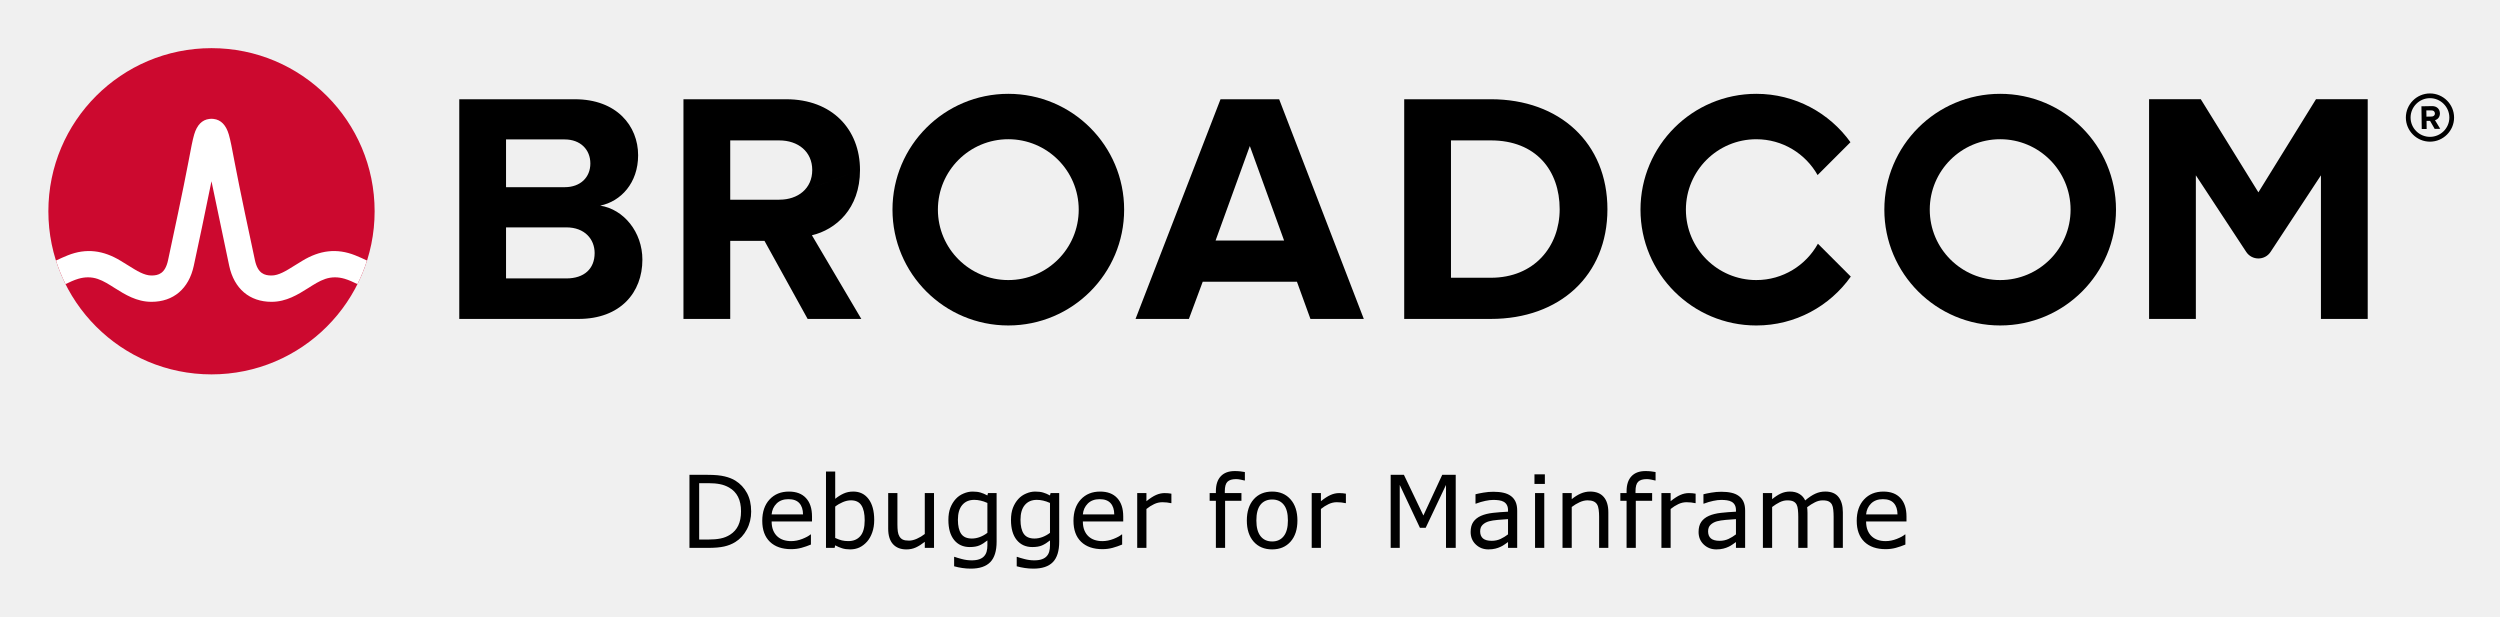
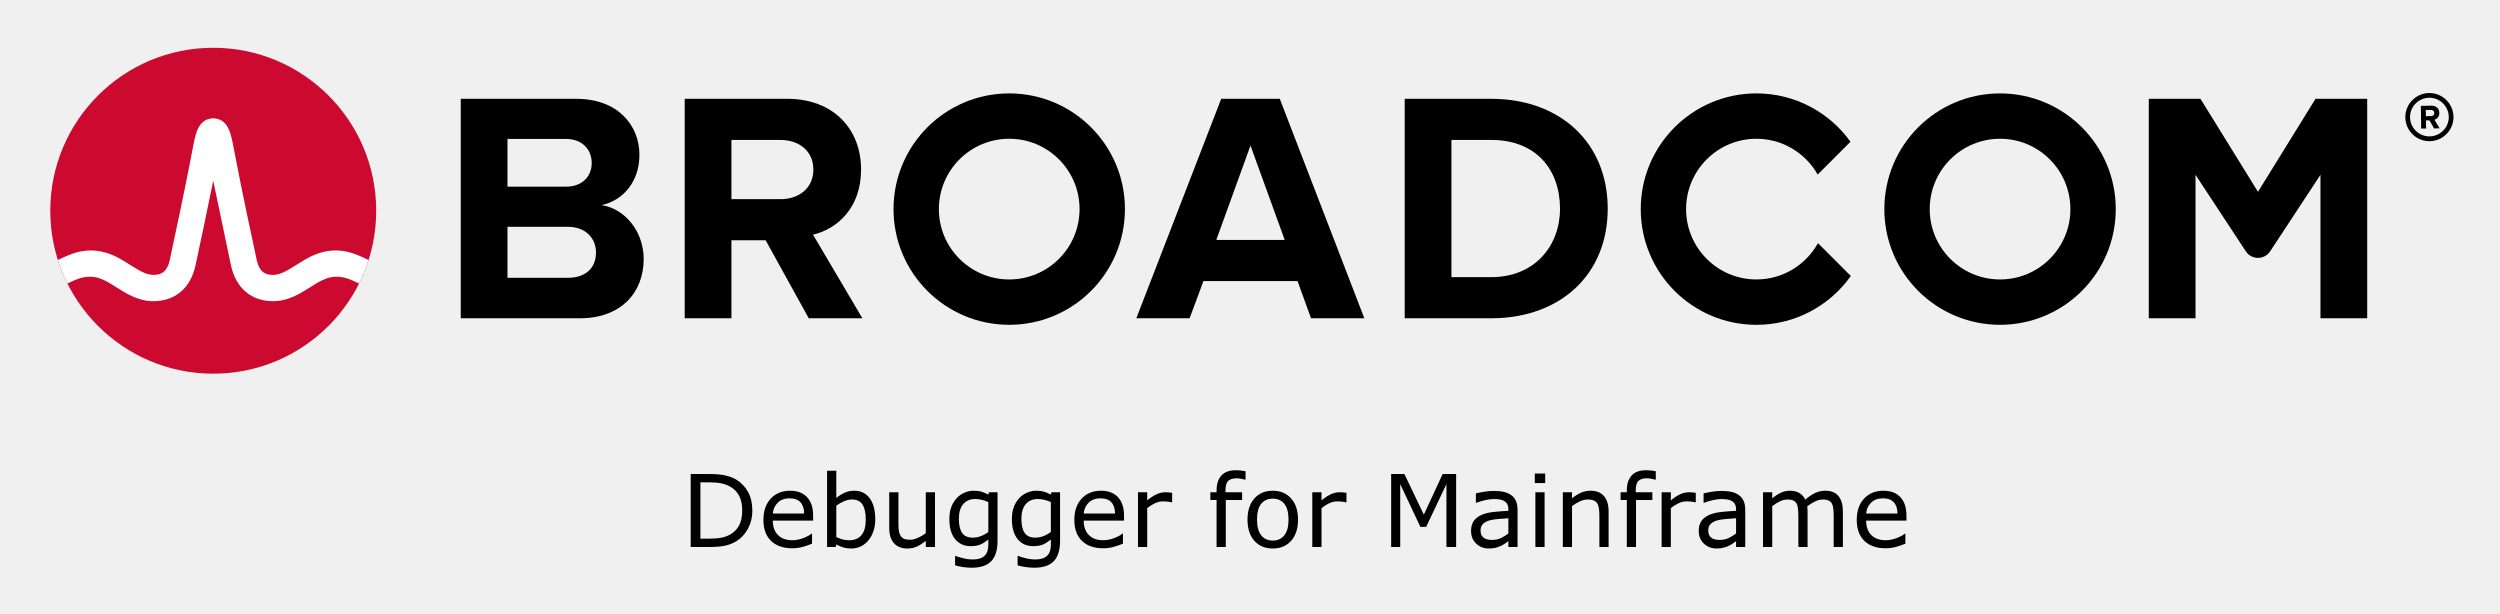
- <svg xmlns="http://www.w3.org/2000/svg" xmlns:xlink="http://www.w3.org/1999/xlink" role="img" viewBox="-4.53 -4.53 248.82 61.32">
-   <path d="M237.32 9.09c-1.06 0-1.93-.86-1.93-1.92s.87-1.93 1.93-1.93 1.93.87 1.93 1.93-.87 1.92-1.93 1.92m0-4.32c-1.32 0-2.4 1.08-2.4 2.4 0 1.32 1.08 2.4 2.4 2.4 1.32 0 2.4-1.08 2.4-2.4 0-1.32-1.08-2.4-2.4-2.4" />
-   <path d="M237.48 7.07l-.51.01-.01-.62h.51c.19-.01.34.11.34.3.01.19-.14.31-.33.31m.83-.32c-.01-.42-.3-.72-.77-.72l-1.07.02.03 2.26h.49l-.01-.81h.35l.46.8.55-.01-.52-.86c.24-.06.49-.28.49-.68M51.834 23.18h-5.999V9.347h5.835c1.574 0 2.557 1.016 2.557 2.393 0 1.377-.983 2.36-2.557 2.36H45v4h6.834c1.836 0 2.819 1.18 2.819 2.556 0 1.574-1.049 2.525-2.819 2.525m3.376-7.245c2.066-.426 3.771-2.262 3.771-5.015 0-2.918-2.131-5.573-6.295-5.573h-11.506v21.865h11.867c4.163 0 6.359-2.623 6.359-5.901 0-2.754-1.868-5.015-4.196-5.376m17.823-.59H68v4.098h3.558l4.294 7.769h5.343l-4.917-8.327c2.361-.557 4.786-2.622 4.786-6.49m0 0c0-4.065-2.786-7.048-7.343-7.048h-10.228v21.865h4.655V9.445h4.885c1.869 0 3.278 1.114 3.278 2.95s-1.409 2.95-3.278 2.95m43.421 4.065l3.409-9.408 3.41 9.408zm.492-14.063l-8.458 21.865h5.31l1.377-3.704h9.376l1.344 3.704h5.311l-8.425-21.865zm26.904 17.767h-3.967v-13.67h3.967c4.491 0 6.851 2.983 6.851 6.852 0 3.704-2.524 6.818-6.851 6.818m0-17.767h-8.622v21.865h8.622c6.851 0 11.604-4.327 11.604-10.916s-4.753-10.949-11.604-10.949m82.127-.004l-5.734 9.27-5.734-9.27h-5.146v21.869h4.656v-14.293l5.012 7.622c.574.871 1.851.871 2.424 0l5.013-7.622v14.293h4.656V5.343z" />
-   <path id="a" d="M95.825 23.344c-3.871 0-7.008-3.138-7.008-7.008 0-3.871 3.137-7.009 7.008-7.009 3.87 0 7.008 3.138 7.008 7.009 0 3.87-3.138 7.008-7.008 7.008m0-18.536c-6.367 0-11.528 5.161-11.528 11.528 0 6.366 5.161 11.527 11.528 11.527 6.366 0 11.528-5.161 11.528-11.527 0-6.367-5.162-11.528-11.528-11.528" />
-   <path d="M176.404 19.727c-1.195 2.156-3.492 3.617-6.132 3.617-3.87 0-7.008-3.138-7.008-7.008 0-3.871 3.138-7.008 7.008-7.008 2.618 0 4.897 1.438 6.1 3.565l3.27-3.269c-2.092-2.915-5.508-4.816-9.37-4.816-6.367 0-11.527 5.161-11.527 11.528 0 6.366 5.16 11.528 11.527 11.528 3.883 0 7.316-1.922 9.404-4.865z" />
+ <svg xmlns="http://www.w3.org/2000/svg" xmlns:xlink="http://www.w3.org/1999/xlink" role="img" viewBox="-9.54 -9.29 249.08 61.08">
+   <path d="M232.506 4.298c-1.06 0-1.93-.86-1.93-1.92s.87-1.93 1.93-1.93 1.93.87 1.93 1.93-.87 1.92-1.93 1.92m0-4.32c-1.32 0-2.4 1.08-2.4 2.4 0 1.32 1.08 2.4 2.4 2.4 1.32 0 2.4-1.08 2.4-2.4 0-1.32-1.08-2.4-2.4-2.4" />
+   <path d="M232.666 2.278l-.51.01-.01-.62h.51c.19-.01.34.11.34.3.01.19-.14.31-.33.31m.83-.32c-.01-.42-.3-.72-.77-.72l-1.07.02.03 2.26h.49l-.01-.81h.35l.46.8.55-.01-.52-.86c.24-.06.49-.28.49-.68M47.02 18.389h-5.999V4.554h5.835c1.574 0 2.557 1.016 2.557 2.393 0 1.377-.983 2.36-2.557 2.36H40.186v4h6.834c1.836 0 2.819 1.18 2.819 2.556 0 1.574-1.049 2.525-2.819 2.525m3.376-7.245c2.066-.426 3.771-2.262 3.771-5.015 0-2.918-2.131-5.573-6.295-5.573h-11.506v21.865h11.867c4.163 0 6.359-2.623 6.359-5.901 0-2.754-1.868-5.015-4.196-5.376m17.823-.59H63.186v4.098h3.558l4.294 7.769h5.343l-4.917-8.327c2.361-.557 4.786-2.622 4.786-6.49m0 0c0-4.065-2.786-7.048-7.343-7.048h-10.228v21.865h4.655V4.653h4.885c1.869 0 3.278 1.114 3.278 2.95s-1.409 2.95-3.278 2.95m43.421 4.065l3.409-9.408 3.41 9.408zm.492-14.063l-8.458 21.865h5.31l1.377-3.704h9.376l1.344 3.704h5.311l-8.425-21.865zm26.904 17.767h-3.967v-13.67h3.967c4.491 0 6.851 2.983 6.851 6.852 0 3.704-2.524 6.818-6.851 6.818m0-17.767h-8.622v21.865h8.622c6.851 0 11.604-4.327 11.604-10.916s-4.753-10.949-11.604-10.949M221.162.551l-5.734 9.27-5.734-9.27h-5.146v21.869h4.656V8.127l5.012 7.622c.574.871 1.851.871 2.424 0l5.013-7.622v14.293h4.656V.551z" />
+   <path id="a" d="M91.011 18.552c-3.871 0-7.008-3.138-7.008-7.008 0-3.871 3.137-7.009 7.008-7.009 3.87 0 7.008 3.138 7.008 7.009 0 3.87-3.138 7.008-7.008 7.008m0-18.536c-6.367 0-11.528 5.161-11.528 11.528 0 6.366 5.161 11.527 11.528 11.527 6.366 0 11.528-5.161 11.528-11.527 0-6.367-5.162-11.528-11.528-11.528" />
+   <path d="M171.589 14.935c-1.195 2.156-3.492 3.617-6.132 3.617-3.87 0-7.008-3.138-7.008-7.008 0-3.871 3.138-7.008 7.008-7.008 2.618 0 4.897 1.438 6.1 3.565l3.27-3.269c-2.092-2.915-5.508-4.816-9.37-4.816-6.367 0-11.527 5.161-11.527 11.528 0 6.366 5.16 11.528 11.527 11.528 3.883 0 7.316-1.922 9.404-4.865z" />
  <use transform="translate(98.718)" xlink:href="#a" />
-   <ellipse cx="16.52" cy="16.497" fill="#cc092f" rx="16.236" ry="16.235" />
-   <path fill="#fff" d="M30.825 20.883c-1.857-.74-3.557-.492-5.261.541 0 0-.621.379-.807.496-.794.498-1.543.97-2.263.97-.687 0-1.363-.184-1.649-1.513-.446-2.073-1.534-7.167-2.009-9.69-.279-1.483-.432-2.282-.591-2.825-.28-.954-.792-1.473-1.519-1.556 0 0-.114-.016-.207-.016-.092 0-.218.018-.218.018-.72.086-1.229.605-1.507 1.554-.159.543-.312 1.342-.591 2.825-.475 2.523-1.563 7.617-2.009 9.69-.286 1.329-.962 1.513-1.649 1.513-.72 0-1.469-.472-2.263-.97-.186-.117-.808-.496-.808-.496-1.703-1.033-3.404-1.281-5.26-.541-.401.16-.796.339-1.172.52.257.806.577 1.599.95 2.344.411-.202.842-.402 1.282-.532.634-.187 1.284-.197 1.914.014.612.205 1.157.568 1.7.909 1.023.643 2.182 1.372 3.657 1.372 2.186 0 3.72-1.305 4.21-3.581.38-1.764 1.222-5.702 1.763-8.418 0 0 1.386 6.654 1.765 8.418.49 2.276 2.025 3.581 4.211 3.581 1.475 0 2.634-.729 3.657-1.372.543-.341 1.088-.704 1.7-.909.629-.211 1.28-.201 1.914-.014.44.13.87.331 1.281.533.374-.745.693-1.539.95-2.345-.376-.181-.77-.36-1.171-.52" />
-   <path d="M70.233 46.372q0 .991-.435 1.797-.43.806-1.147 1.25-.498.308-1.113.444Q66.927 50 65.926 50h-1.836v-7.271h1.816q1.064 0 1.689.156.63.151 1.064.42.742.464 1.157 1.235.415.771.415 1.831zm-1.011-.015q0-.855-.298-1.44-.298-.586-.889-.923-.43-.244-.913-.337-.483-.098-1.157-.098h-.908v5.61h.908q.698 0 1.216-.103.522-.103.957-.381.542-.347.811-.913.273-.566.273-1.416zm7.065 1.011H72.269q0 .503.151.879.151.371.415.61.254.234.601.352.352.117.771.117.557 0 1.118-.22.566-.225.806-.439h.049v1.001q-.464.195-.947.327-.483.132-1.016.132-1.357 0-2.119-.732-.762-.737-.762-2.09 0-1.338.728-2.124.732-.786 1.924-.786 1.104 0 1.699.645.601.645.601 1.831zm-.894-.703q-.005-.723-.366-1.118-.356-.396-1.089-.396-.737 0-1.177.435-.435.435-.493 1.079zm7.085.566q0 .684-.195 1.23-.19.547-.518.918-.347.386-.762.581-.415.19-.913.19-.464 0-.811-.112-.347-.107-.684-.293L78.538 50h-.859v-7.598h.918v2.715q.386-.317.82-.518.435-.205.977-.205.967 0 1.523.742.562.742.562 2.095zm-.947.024q0-.977-.322-1.48-.322-.508-1.04-.508-.4 0-.811.176-.41.171-.762.444v3.125q.391.176.669.244.283.068.64.068.762 0 1.191-.498.435-.503.435-1.572zM88.431 50h-.918v-.605q-.464.366-.889.562-.425.195-.938.195-.859 0-1.338-.522-.478-.527-.478-1.543V44.546h.918v3.105q0 .415.039.713.039.293.166.503.132.215.342.312.21.098.61.098.356 0 .776-.186.425-.186.791-.474V44.546h.918zm6.23-.62q0 1.387-.63 2.036-.63.649-1.938.649-.435 0-.85-.063-.41-.059-.811-.171v-.938h.049q.225.088.713.215.488.132.977.132.469 0 .776-.112.308-.112.479-.312.171-.19.244-.459.073-.269.073-.601v-.498q-.415.332-.796.498-.376.161-.962.161-.977 0-1.553-.703-.571-.708-.571-1.992 0-.703.195-1.211.2-.513.542-.884.317-.347.771-.537.454-.195.903-.195.474 0 .791.098.322.093.679.288l.059-.234h.859zm-.918-.879v-2.974q-.366-.166-.684-.234-.312-.073-.625-.073-.757 0-1.191.508t-.435 1.475q0 .918.322 1.392.322.474 1.069.474.4 0 .801-.151.405-.156.742-.415zm7.148.879q0 1.387-.63 2.036-.63.649-1.938.649-.435 0-.85-.063-.41-.059-.811-.171v-.938h.049q.225.088.713.215.488.132.977.132.469 0 .776-.112t.479-.312q.171-.19.244-.459.073-.269.073-.601v-.498q-.415.332-.796.498-.376.161-.962.161-.977 0-1.553-.703-.571-.708-.571-1.992 0-.703.195-1.211.2-.513.542-.884.317-.347.771-.537.454-.195.903-.195.474 0 .791.098.322.093.679.288l.059-.234h.859zm-.918-.879v-2.974q-.366-.166-.684-.234-.312-.073-.625-.073-.757 0-1.191.508t-.435 1.475q0 .918.322 1.392.322.474 1.069.474.4 0 .801-.151.405-.156.742-.415zm7.29-1.133h-4.019q0 .503.151.879.151.371.415.61.254.234.601.352.352.117.771.117.557 0 1.118-.22.566-.225.806-.439h.049v1.001q-.464.195-.947.327-.483.132-1.016.132-1.357 0-2.119-.732-.762-.737-.762-2.09 0-1.338.728-2.124.732-.786 1.924-.786 1.104 0 1.699.645.601.645.601 1.831zm-.894-.703q-.005-.723-.366-1.118-.356-.396-1.089-.396-.737 0-1.177.435-.435.435-.493 1.079zm5.688-1.118h-.049q-.205-.049-.4-.068-.19-.024-.454-.024-.425 0-.82.19-.396.186-.762.483V50h-.918v-5.454h.918v.806q.547-.439.962-.62.42-.186.854-.186.239 0 .347.015.107.01.322.044zm7.314-2.256h-.049q-.151-.044-.396-.088-.244-.049-.43-.049-.591 0-.859.264-.264.259-.264.942v.186h1.655v.771h-1.626V50h-.918v-4.683h-.62v-.771h.62v-.181q0-.972.483-1.489.483-.522 1.396-.522.308 0 .552.029.249.029.454.068zm5.229 3.984q0 1.333-.684 2.104-.684.771-1.831.771-1.157 0-1.841-.771-.679-.771-.679-2.104 0-1.333.679-2.104.684-.776 1.841-.776 1.147 0 1.831.776.684.771.684 2.104zm-.947 0q0-1.06-.415-1.572-.415-.518-1.152-.518-.747 0-1.162.518-.41.513-.41 1.572 0 1.025.415 1.558.415.527 1.157.527.732 0 1.147-.522.42-.527.42-1.562zm5.771-1.729h-.049q-.205-.049-.4-.068-.19-.024-.454-.024-.425 0-.82.19-.396.186-.762.483V50h-.918v-5.454h.918v.806q.547-.439.962-.62.42-.186.854-.186.239 0 .347.015.107.01.322.044zM140.355 50h-.967v-6.265l-2.021 4.263h-.576l-2.007-4.263V50h-.903v-7.271h1.318l1.938 4.048 1.875-4.048h1.343zm6.118 0h-.913v-.581q-.122.083-.332.234-.205.146-.4.234-.229.112-.527.186-.298.078-.698.078-.737 0-1.25-.488-.513-.488-.513-1.245 0-.62.264-1.001.269-.386.762-.605.498-.22 1.196-.298.698-.078 1.499-.117v-.142q0-.312-.112-.518-.107-.205-.312-.322-.195-.112-.469-.151t-.571-.039q-.361 0-.806.098-.444.093-.918.273h-.049v-.933q.269-.073.776-.161.508-.088 1.001-.088.576 0 1.001.098.43.093.742.322.308.225.469.581.161.356.161.884zm-.913-1.343v-1.519q-.42.024-.991.073-.566.049-.898.142-.396.112-.64.352-.244.234-.244.649 0 .469.283.708.283.234.864.234.483 0 .884-.186.4-.19.742-.454zm3.667-5.024h-1.035v-.952h1.035zM149.168 50h-.918v-5.454h.918zm6.377 0h-.918v-3.105q0-.376-.044-.703-.044-.332-.161-.518-.122-.205-.352-.303-.229-.103-.596-.103-.376 0-.786.186-.41.186-.786.474V50h-.918v-5.454h.918v.605q.43-.356.889-.557.459-.2.942-.2.884 0 1.348.532.464.532.464 1.533zm4.702-6.709h-.049q-.151-.044-.396-.088-.244-.049-.43-.049-.591 0-.859.264-.264.259-.264.942v.186h1.655v.771h-1.626V50h-.918v-4.683h-.62v-.771h.62v-.181q0-.972.483-1.489.483-.522 1.396-.522.308 0 .552.029.249.029.454.068zm3.984 2.256h-.049q-.205-.049-.4-.068-.19-.024-.454-.024-.425 0-.82.19-.396.186-.762.483V50h-.918v-5.454h.918v.806q.547-.439.962-.62.42-.186.855-.186.239 0 .347.015.107.01.322.044zM169.159 50h-.913v-.581q-.122.083-.332.234-.205.146-.4.234-.229.112-.527.186-.298.078-.698.078-.737 0-1.25-.488-.513-.488-.513-1.245 0-.62.264-1.001.269-.386.762-.605.498-.22 1.196-.298.698-.078 1.499-.117v-.142q0-.312-.112-.518-.107-.205-.312-.322-.195-.112-.469-.151t-.571-.039q-.361 0-.806.098-.444.093-.918.273h-.049v-.933q.269-.073.776-.161.508-.088 1.001-.088.576 0 1.001.098.43.093.742.322.308.225.469.581.161.356.161.884zm-.913-1.343v-1.519q-.42.024-.991.073-.566.049-.898.142-.396.112-.64.352-.244.234-.244.649 0 .469.283.708.283.234.864.234.483 0 .884-.186.4-.19.742-.454zM178.885 50h-.918v-3.105q0-.352-.034-.679-.029-.327-.132-.522-.112-.21-.322-.317-.21-.107-.605-.107-.386 0-.771.195-.386.19-.771.488.015.112.024.264.01.146.01.293V50h-.918v-3.105q0-.361-.034-.684-.029-.327-.132-.522-.112-.21-.322-.312-.21-.107-.605-.107-.376 0-.757.186-.376.186-.752.474V50h-.918v-5.454h.918v.605q.43-.356.854-.557.43-.2.913-.2.557 0 .942.234.391.234.581.649.557-.469 1.016-.674.459-.21.981-.21.898 0 1.323.547.43.542.43 1.519zm6.333-2.632h-4.019q0 .503.151.879.151.371.415.61.254.234.601.352.352.117.771.117.557 0 1.118-.22.566-.225.806-.439h.049v1.001q-.464.195-.947.327-.483.132-1.016.132-1.357 0-2.119-.732-.762-.737-.762-2.09 0-1.338.728-2.124.732-.786 1.924-.786 1.104 0 1.699.645.601.645.601 1.831zm-.894-.703q-.005-.723-.366-1.118-.356-.396-1.089-.396-.737 0-1.177.435-.435.435-.493 1.079z" text-anchor="middle" />
+   <ellipse cx="11.706" cy="11.705" fill="#cc092f" rx="16.236" ry="16.235" />
+   <path fill="#fff" d="M26.011 16.091c-1.857-.74-3.557-.492-5.261.541 0 0-.621.379-.807.496-.794.498-1.543.97-2.263.97-.687 0-1.363-.184-1.649-1.513-.446-2.073-1.534-7.167-2.009-9.69-.279-1.483-.432-2.282-.591-2.825-.28-.954-.792-1.473-1.519-1.556 0 0-.114-.016-.207-.016-.092 0-.218.018-.218.018-.72.086-1.229.605-1.507 1.554-.159.543-.312 1.342-.591 2.825-.475 2.523-1.563 7.617-2.009 9.69-.286 1.329-.962 1.513-1.649 1.513-.72 0-1.469-.472-2.263-.97-.186-.117-.808-.496-.808-.496-1.703-1.033-3.404-1.281-5.26-.541-.401.16-.796.339-1.172.52.257.806.577 1.599.95 2.344.411-.202.842-.402 1.282-.532.634-.187 1.284-.197 1.914.014.612.205 1.157.568 1.7.909 1.023.643 2.182 1.372 3.657 1.372 2.186 0 3.72-1.305 4.21-3.581.38-1.764 1.222-5.702 1.763-8.418 0 0 1.386 6.654 1.765 8.418.49 2.276 2.025 3.581 4.211 3.581 1.475 0 2.634-.729 3.657-1.372.543-.341 1.088-.704 1.7-.909.629-.211 1.28-.201 1.914-.014.44.13.87.331 1.281.533.374-.745.693-1.539.95-2.345-.376-.181-.77-.36-1.171-.52" />
+   <path d="M65.419 41.58q0 .991-.435 1.797-.43.806-1.147 1.25-.498.308-1.113.444-.61.137-1.611.137h-1.836v-7.271h1.816q1.064 0 1.689.156.63.151 1.064.42.742.464 1.157 1.235.415.771.415 1.831zm-1.011-.015q0-.855-.298-1.44-.298-.586-.889-.923-.43-.244-.913-.337-.483-.098-1.157-.098h-.908v5.61h.908q.698 0 1.216-.103.522-.103.957-.381.542-.347.811-.913.273-.566.273-1.416zm7.065 1.011H67.455q0 .503.151.879.151.371.415.61.254.234.601.352.352.117.771.117.557 0 1.118-.22.566-.225.806-.439h.049v1.001q-.464.195-.947.327-.483.132-1.016.132-1.357 0-2.119-.732-.762-.737-.762-2.09 0-1.338.728-2.124.732-.786 1.924-.786 1.104 0 1.699.645.601.645.601 1.831zm-.894-.703q-.005-.723-.366-1.118-.356-.396-1.089-.396-.737 0-1.177.435-.435.435-.493 1.079zm7.085.566q0 .684-.195 1.23-.19.547-.518.918-.347.386-.762.581-.415.19-.913.19-.464 0-.811-.112-.347-.107-.684-.293l-.059.254h-.859v-7.598h.918v2.715q.386-.317.82-.518.435-.205.977-.205.967 0 1.523.742.562.742.562 2.095zm-.947.024q0-.977-.322-1.479-.322-.508-1.04-.508-.4 0-.811.176-.41.171-.762.444v3.125q.391.176.669.244.283.068.64.068.762 0 1.191-.498.435-.503.435-1.572zM83.617 45.208h-.918v-.605q-.464.366-.889.562-.425.195-.938.195-.859 0-1.338-.522-.479-.527-.479-1.543V39.754h.918v3.105q0 .415.039.713.039.293.166.503.132.215.342.312.21.098.61.098.356 0 .776-.186.425-.186.791-.474V39.754h.918zm6.23-.62q0 1.387-.63 2.036-.63.649-1.938.649-.435 0-.85-.063-.41-.059-.811-.171v-.938h.049q.225.088.713.215.488.132.977.132.469 0 .776-.112.308-.112.479-.312.171-.19.244-.459.073-.269.073-.601v-.498q-.415.332-.796.498-.376.161-.962.161-.977 0-1.553-.703-.571-.708-.571-1.992 0-.703.195-1.211.2-.513.542-.884.317-.347.771-.537.454-.195.903-.195.474 0 .791.098.322.093.679.288l.059-.234h.859zm-.918-.879v-2.974q-.366-.166-.684-.234-.312-.073-.625-.073-.757 0-1.191.508-.435.508-.435 1.475 0 .918.322 1.392.322.474 1.069.474.4 0 .801-.151.405-.156.742-.415zm7.148.879q0 1.387-.63 2.036-.63.649-1.938.649-.435 0-.85-.063-.41-.059-.811-.171v-.938h.049q.225.088.713.215.488.132.977.132.469 0 .776-.112.308-.112.479-.312.171-.19.244-.459.073-.269.073-.601v-.498q-.415.332-.796.498-.376.161-.962.161-.977 0-1.553-.703-.571-.708-.571-1.992 0-.703.195-1.211.2-.513.542-.884.317-.347.771-.537.454-.195.903-.195.474 0 .791.098.322.093.679.288l.059-.234h.859zm-.918-.879v-2.974q-.366-.166-.684-.234-.312-.073-.625-.073-.757 0-1.191.508-.435.508-.435 1.475 0 .918.322 1.392.322.474 1.069.474.4 0 .801-.151.405-.156.742-.415zm7.29-1.133h-4.019q0 .503.151.879.151.371.415.61.254.234.601.352.352.117.771.117.557 0 1.118-.22.566-.225.806-.439h.049v1.001q-.464.195-.947.327-.483.132-1.016.132-1.357 0-2.119-.732-.762-.737-.762-2.09 0-1.338.728-2.124.732-.786 1.924-.786 1.104 0 1.699.645.601.645.601 1.831zm-.894-.703q-.005-.723-.366-1.118-.356-.396-1.089-.396-.737 0-1.177.435-.435.435-.493 1.079zm5.688-1.118h-.049q-.205-.049-.4-.068-.19-.024-.454-.024-.425 0-.82.19-.396.186-.762.483V45.208h-.918v-5.454h.918v.806q.547-.439.962-.62.42-.186.854-.186.239 0 .347.015.107.01.322.044zm7.314-2.256h-.049q-.151-.044-.396-.088-.244-.049-.43-.049-.591 0-.859.264-.264.259-.264.942v.186h1.655v.771h-1.626V45.208h-.918v-4.683h-.62v-.771h.62v-.181q0-.972.483-1.489.483-.522 1.396-.522.308 0 .552.029.249.029.454.068zm5.229 3.984q0 1.333-.684 2.104-.684.771-1.831.771-1.157 0-1.841-.771-.679-.771-.679-2.104 0-1.333.679-2.104.684-.776 1.841-.776 1.147 0 1.831.776.684.771.684 2.104zm-.947 0q0-1.06-.415-1.572-.415-.518-1.152-.518-.747 0-1.162.518-.41.513-.41 1.572 0 1.025.415 1.558.415.527 1.157.527.732 0 1.147-.522.42-.527.42-1.562zm5.771-1.729h-.049q-.205-.049-.4-.068-.19-.024-.454-.024-.425 0-.82.19-.396.186-.762.483V45.208h-.918v-5.454h.918v.806q.547-.439.962-.62.42-.186.855-.186.239 0 .347.015.107.01.322.044zm10.928 4.453h-.967v-6.265l-2.021 4.263h-.576l-2.007-4.263V45.208h-.903v-7.271h1.318l1.938 4.048 1.875-4.048h1.343zm6.118 0h-.913v-.581q-.122.083-.332.234-.205.146-.4.234-.229.112-.527.186-.298.078-.698.078-.737 0-1.25-.488-.513-.488-.513-1.245 0-.62.264-1.001.269-.386.762-.605.498-.22 1.196-.298.698-.078 1.499-.117v-.142q0-.312-.112-.518-.107-.205-.312-.322-.195-.112-.469-.151t-.571-.039q-.361 0-.806.098-.444.093-.918.273h-.049v-.933q.269-.073.776-.161.508-.088 1.001-.088.576 0 1.001.098.43.093.742.322.308.225.469.581.161.356.161.884zm-.913-1.343v-1.519q-.42.024-.991.073-.566.049-.898.142-.396.112-.64.352-.244.234-.244.649 0 .469.283.708.283.234.864.234.483 0 .884-.186.4-.19.742-.454zm3.667-5.024h-1.035v-.952h1.035zm-.059 6.367h-.918v-5.454h.918zm6.377 0h-.918v-3.105q0-.376-.044-.703-.044-.332-.161-.518-.122-.205-.352-.303-.23-.103-.596-.103-.376 0-.786.186-.41.186-.786.474V45.208h-.918v-5.454h.918v.605q.43-.356.889-.557.459-.2.942-.2.884 0 1.348.532.464.532.464 1.533zm4.702-6.709h-.049q-.151-.044-.396-.088-.244-.049-.43-.049-.591 0-.859.264-.264.259-.264.942v.186h1.655v.771h-1.626V45.208h-.918v-4.683h-.62v-.771h.62v-.181q0-.972.483-1.489.483-.522 1.396-.522.308 0 .552.029.249.029.454.068zm3.984 2.256h-.049q-.205-.049-.4-.068-.19-.024-.454-.024-.425 0-.82.19-.396.186-.762.483V45.208h-.918v-5.454h.918v.806q.547-.439.962-.62.42-.186.854-.186.239 0 .347.015.107.01.322.044zm4.927 4.453h-.913v-.581q-.122.083-.332.234-.205.146-.4.234-.229.112-.527.186-.298.078-.698.078-.737 0-1.25-.488-.513-.488-.513-1.245 0-.62.264-1.001.269-.386.762-.605.498-.22 1.196-.298.698-.078 1.499-.117v-.142q0-.312-.112-.518-.107-.205-.312-.322-.195-.112-.469-.151-.273-.039-.571-.039-.361 0-.806.098-.444.093-.918.273h-.049v-.933q.269-.073.776-.161.508-.088 1.001-.088.576 0 1.001.098.43.093.742.322.308.225.469.581.161.356.161.884zm-.913-1.343v-1.519q-.42.024-.991.073-.566.049-.898.142-.396.112-.64.352-.244.234-.244.649 0 .469.283.708.283.234.864.234.483 0 .884-.186.4-.19.742-.454zM174.071 45.208h-.918v-3.105q0-.352-.034-.679-.029-.327-.132-.522-.112-.21-.322-.317-.21-.107-.605-.107-.386 0-.771.195-.386.19-.771.488.015.112.024.264.01.146.01.293V45.208h-.918v-3.105q0-.361-.034-.684-.029-.327-.132-.522-.112-.21-.322-.312-.21-.107-.605-.107-.376 0-.757.186-.376.186-.752.474V45.208h-.918v-5.454h.918v.605q.43-.356.854-.557.43-.2.913-.2.557 0 .942.234.391.234.581.649.557-.469 1.016-.674.459-.21.981-.21.898 0 1.323.547.43.542.43 1.519zm6.333-2.632h-4.019q0 .503.151.879.151.371.415.61.254.234.601.352.352.117.771.117.557 0 1.118-.22.566-.225.806-.439h.049v1.001q-.464.195-.947.327-.483.132-1.016.132-1.357 0-2.119-.732-.762-.737-.762-2.09 0-1.338.728-2.124.732-.786 1.924-.786 1.104 0 1.699.645.601.645.601 1.831zm-.894-.703q-.005-.723-.366-1.118-.356-.396-1.089-.396-.737 0-1.177.435-.435.435-.493 1.079z" text-anchor="middle" />
</svg>
